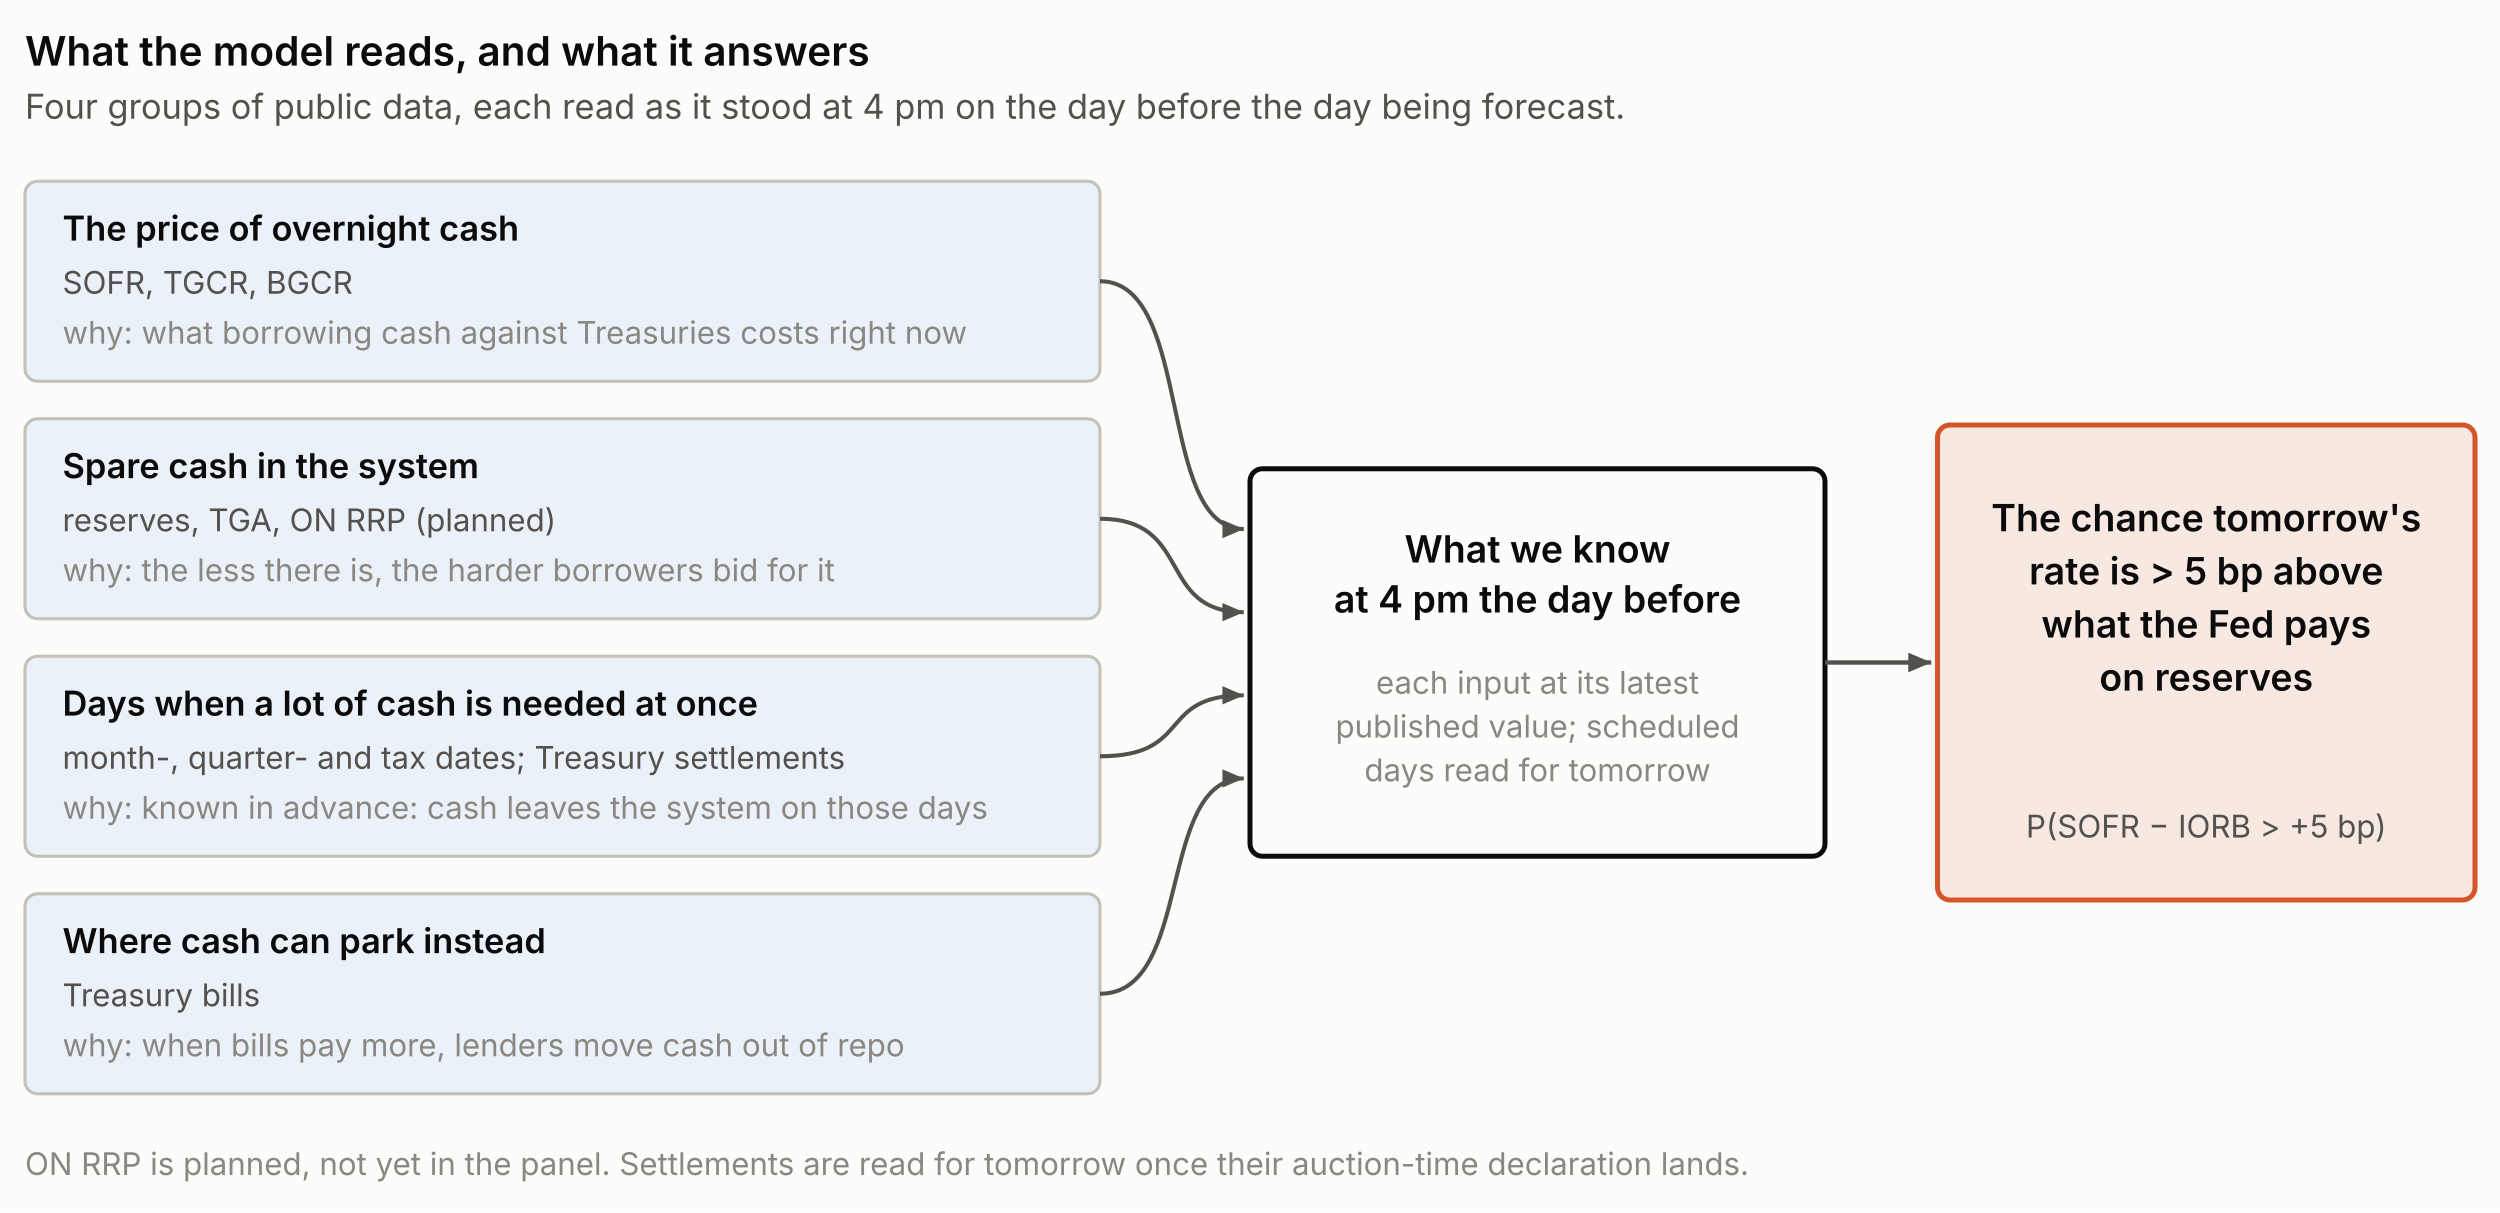
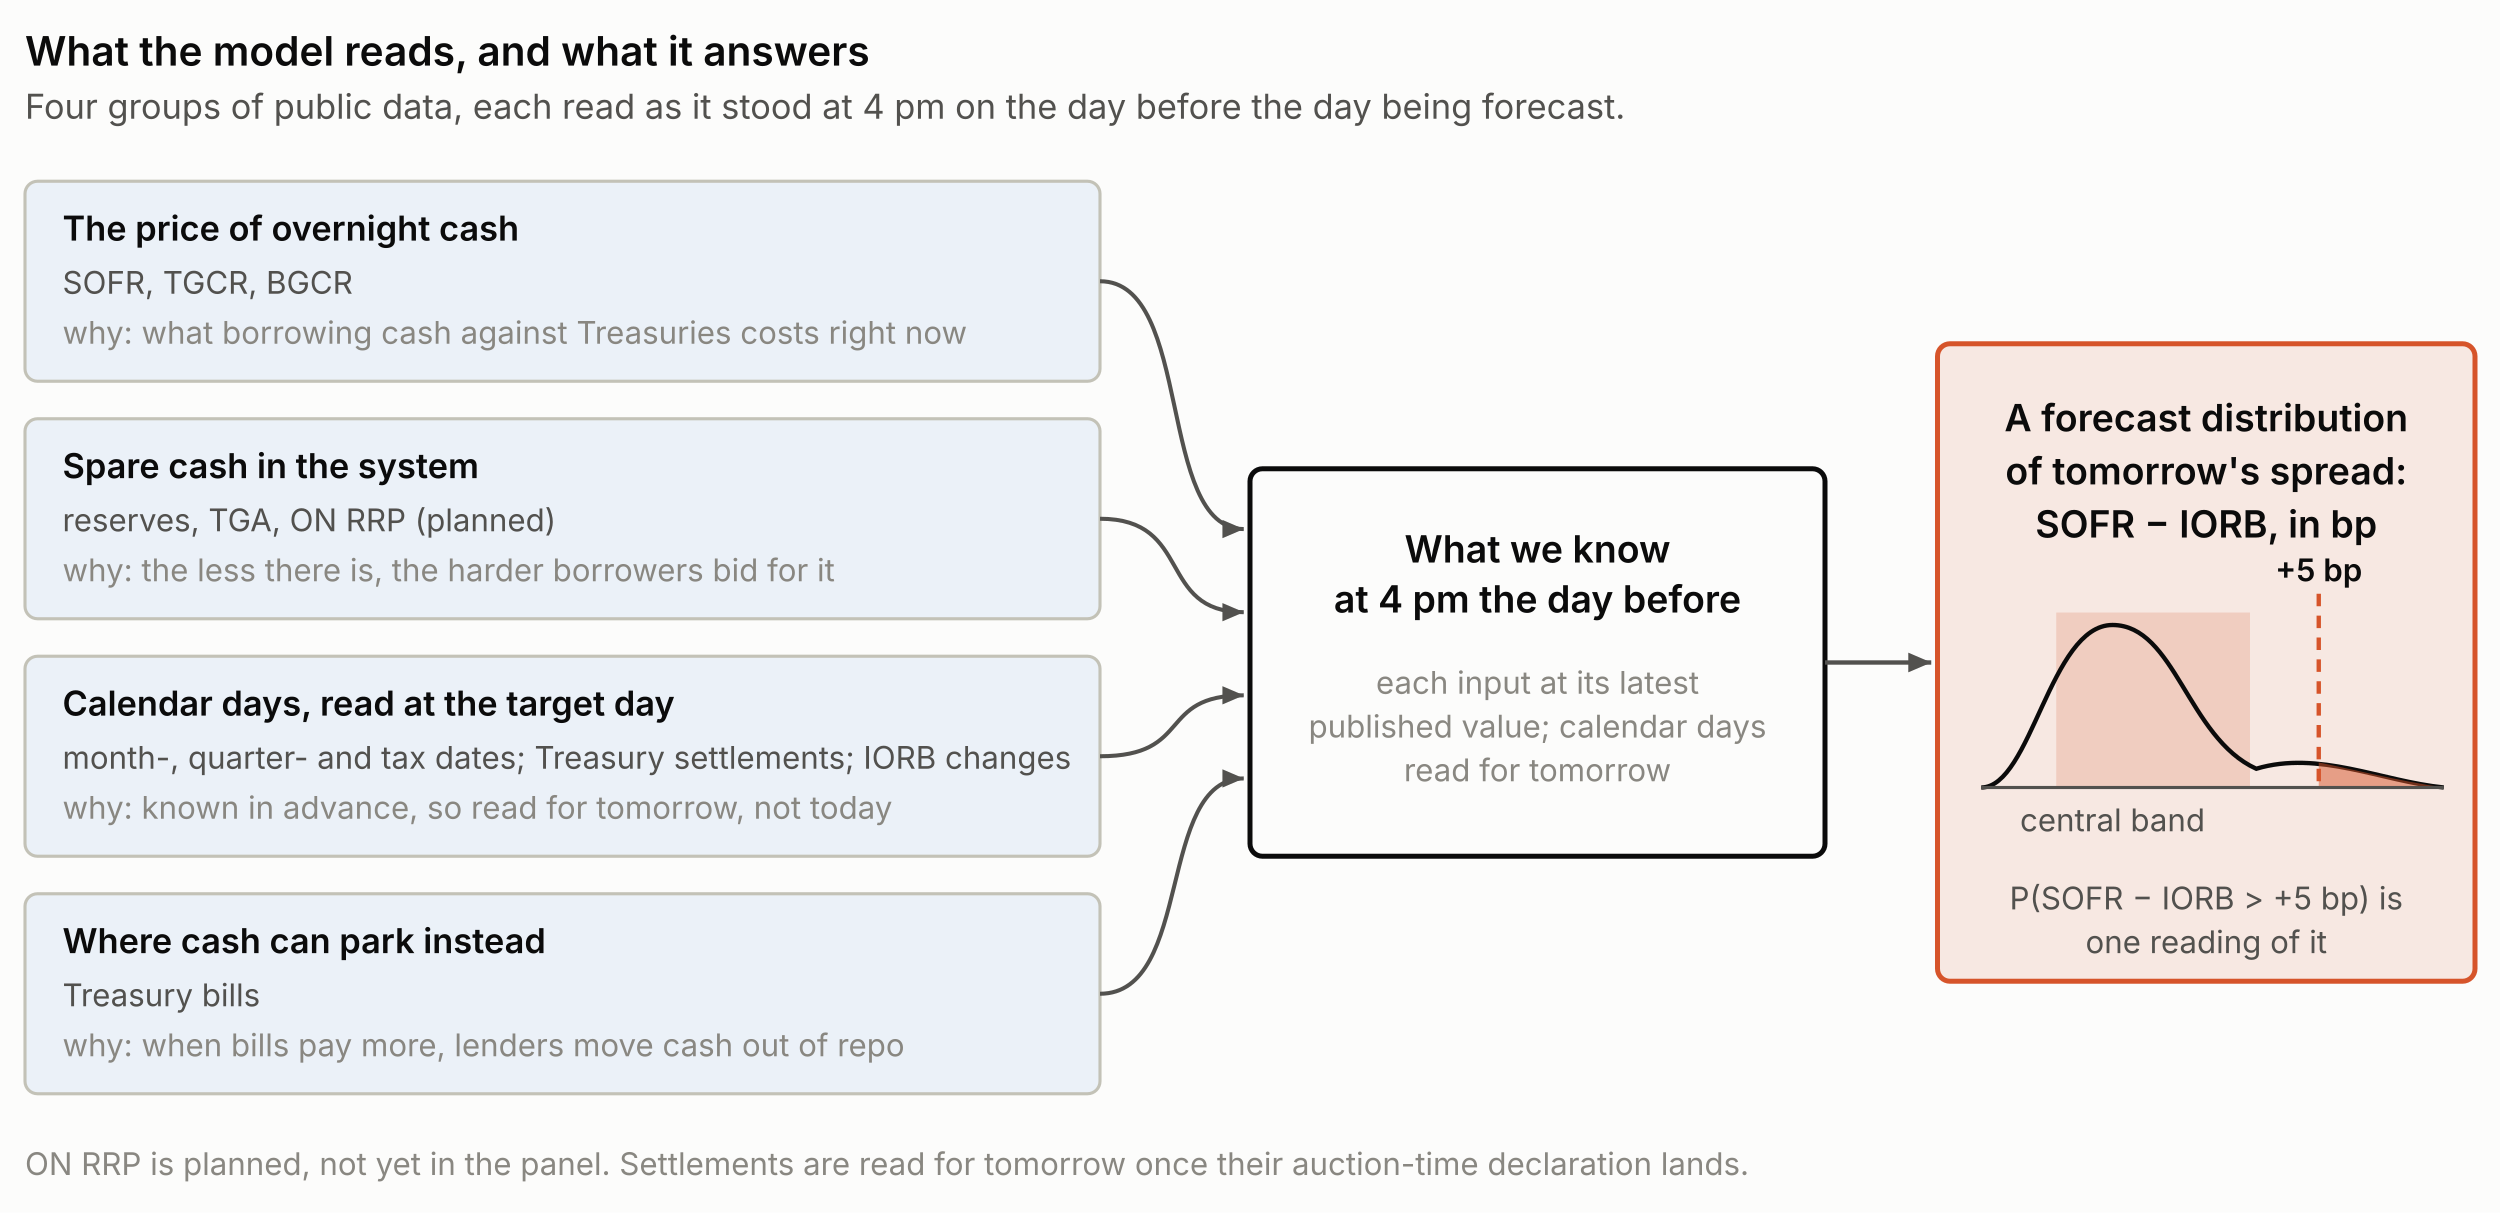
- <svg xmlns="http://www.w3.org/2000/svg" viewBox="0 0 800 388" width="800" height="388" font-family="system-ui, -apple-system, &quot;Segoe UI&quot;, sans-serif" role="img" aria-label="What the model reads and what it answers: four groups of public data -- the price of overnight cash, spare cash in the system, days when a lot of cash is needed at once, and where cash can park instead -- flow into what is known at 4 pm the day before, and then into the chance that tomorrow's rate is more than 5 basis points above what the Fed pays on reserves">
+ <svg xmlns="http://www.w3.org/2000/svg" viewBox="0 0 800 388" width="800" height="388" font-family="system-ui, -apple-system, &quot;Segoe UI&quot;, sans-serif" role="img" aria-label="What the model reads and what it answers: four groups of public data -- the price of overnight cash, spare cash in the system, calendar days read at the day being forecast, and where cash can park instead -- flow into what is known at 4 pm the day before, and then into a forecast distribution of tomorrow's gap between the overnight rate and what the Fed pays on reserves, in basis points; the chance of a gap above 5 bp is one reading of that distribution">
  <rect width="800" height="388" fill="#fcfcfb" />
  <defs>
    <marker id="arrow" viewBox="0 0 8 8" refX="7" refY="4" markerWidth="6" markerHeight="6" orient="auto">
      <path d="M0,1 L7,4 L0,7 z" fill="#52514e" />
    </marker>
  </defs>
  <text x="8" y="21" font-size="13" fill="#0b0b0b" font-weight="600">What the model reads, and what it answers</text>
  <text x="8" y="38" font-size="11" fill="#52514e">Four groups of public data, each read as it stood at 4 pm on the day before the day being forecast.</text>
  <rect x="8" y="58" width="344" height="64" rx="4" fill="#2a78d6" fill-opacity="0.08" stroke="#c3c2b7" stroke-width="1" />
  <text x="20" y="77" font-size="11" fill="#0b0b0b" font-weight="600">The price of overnight cash</text>
  <text x="20" y="94" font-size="10" fill="#52514e">SOFR, TGCR, BGCR</text>
  <text x="20" y="110" font-size="10" fill="#898781">why: what borrowing cash against Treasuries costs right now</text>
  <path d="M352,90.0 C382,90.0 370,169.3 398,169.3" fill="none" stroke="#52514e" stroke-width="1.3" marker-end="url(#arrow)" />
  <rect x="8" y="134" width="344" height="64" rx="4" fill="#2a78d6" fill-opacity="0.08" stroke="#c3c2b7" stroke-width="1" />
  <text x="20" y="153" font-size="11" fill="#0b0b0b" font-weight="600">Spare cash in the system</text>
  <text x="20" y="170" font-size="10" fill="#52514e">reserves, TGA, ON RRP (planned)</text>
  <text x="20" y="186" font-size="10" fill="#898781">why: the less there is, the harder borrowers bid for it</text>
  <path d="M352,166.0 C382,166.0 370,195.9 398,195.9" fill="none" stroke="#52514e" stroke-width="1.3" marker-end="url(#arrow)" />
  <rect x="8" y="210" width="344" height="64" rx="4" fill="#2a78d6" fill-opacity="0.08" stroke="#c3c2b7" stroke-width="1" />
-   <text x="20" y="229" font-size="11" fill="#0b0b0b" font-weight="600">Days when a lot of cash is needed at once</text>
-   <text x="20" y="246" font-size="10" fill="#52514e">month-, quarter- and tax dates; Treasury settlements</text>
-   <text x="20" y="262" font-size="10" fill="#898781">why: known in advance: cash leaves the system on those days</text>
+   <text x="20" y="229" font-size="11" fill="#0b0b0b" font-weight="600">Calendar days, read at the target day</text>
+   <text x="20" y="246" font-size="10" fill="#52514e">month-, quarter- and tax dates; Treasury settlements; IORB changes</text>
+   <text x="20" y="262" font-size="10" fill="#898781">why: known in advance, so read for tomorrow, not today</text>
  <path d="M352,242.0 C382,242.0 370,222.5 398,222.5" fill="none" stroke="#52514e" stroke-width="1.3" marker-end="url(#arrow)" />
  <rect x="8" y="286" width="344" height="64" rx="4" fill="#2a78d6" fill-opacity="0.08" stroke="#c3c2b7" stroke-width="1" />
  <text x="20" y="305" font-size="11" fill="#0b0b0b" font-weight="600">Where cash can park instead</text>
  <text x="20" y="322" font-size="10" fill="#52514e">Treasury bills</text>
  <text x="20" y="338" font-size="10" fill="#898781">why: when bills pay more, lenders move cash out of repo</text>
  <path d="M352,318.0 C382,318.0 370,249.1 398,249.1" fill="none" stroke="#52514e" stroke-width="1.3" marker-end="url(#arrow)" />
  <rect x="400" y="150" width="184" height="124" rx="4" fill="none" stroke="#0b0b0b" stroke-width="1.6" />
  <text x="492.0" y="180" font-size="12" fill="#0b0b0b" font-weight="600" text-anchor="middle">What we know</text>
  <text x="492.0" y="196" font-size="12" fill="#0b0b0b" font-weight="600" text-anchor="middle">at 4 pm the day before</text>
  <text x="492.0" y="222" font-size="10" fill="#898781" text-anchor="middle">each input at its latest</text>
-   <text x="492.0" y="236" font-size="10" fill="#898781" text-anchor="middle">published value; scheduled</text>
-   <text x="492.0" y="250" font-size="10" fill="#898781" text-anchor="middle">days read for tomorrow</text>
+   <text x="492.0" y="236" font-size="10" fill="#898781" text-anchor="middle">published value; calendar days</text>
+   <text x="492.0" y="250" font-size="10" fill="#898781" text-anchor="middle">read for tomorrow</text>
  <line x1="584" y1="212.0" x2="618" y2="212.0" stroke="#52514e" stroke-width="1.4" marker-end="url(#arrow)" />
-   <rect x="620" y="136" width="172" height="152" rx="4" fill="#d6542a" fill-opacity="0.12" stroke="#d6542a" stroke-width="1.6" />
-   <text x="706.0" y="170" font-size="12" fill="#0b0b0b" font-weight="600" text-anchor="middle">The chance tomorrow's</text>
-   <text x="706.0" y="187" font-size="12" fill="#0b0b0b" font-weight="600" text-anchor="middle">rate is &gt; 5 bp above</text>
-   <text x="706.0" y="204" font-size="12" fill="#0b0b0b" font-weight="600" text-anchor="middle">what the Fed pays</text>
-   <text x="706.0" y="221" font-size="12" fill="#0b0b0b" font-weight="600" text-anchor="middle">on reserves</text>
-   <text x="706.0" y="268" font-size="10" fill="#52514e" text-anchor="middle">P(SOFR − IORB &gt; +5 bp)</text>
+   <rect x="620" y="110" width="172" height="204" rx="4" fill="#d6542a" fill-opacity="0.12" stroke="#d6542a" stroke-width="1.6" />
+   <text x="706.0" y="138" font-size="12" fill="#0b0b0b" font-weight="600" text-anchor="middle">A forecast distribution</text>
+   <text x="706.0" y="155" font-size="12" fill="#0b0b0b" font-weight="600" text-anchor="middle">of tomorrow's spread:</text>
+   <text x="706.0" y="172" font-size="12" fill="#0b0b0b" font-weight="600" text-anchor="middle">SOFR − IORB, in bp</text>
+   <rect x="658" y="196" width="62" height="56" fill="#d6542a" fill-opacity="0.18" />
+   <path d="M634,252 C650,252 656,200 676,200 C696,200 700,236 722,246 C742,240 762,250 782,252" fill="none" stroke="#0b0b0b" stroke-width="1.4" />
+   <path d="M742,252 L742,244 C752,246 768,250 782,252 Z" fill="#d6542a" fill-opacity="0.5" />
+   <line x1="634" y1="252" x2="782" y2="252" stroke="#52514e" stroke-width="1" />
+   <line x1="742" y1="190" x2="742" y2="252" stroke="#d6542a" stroke-width="1.4" stroke-dasharray="4 3" />
+   <text x="742" y="186" font-size="10" fill="#0b0b0b" font-weight="600" text-anchor="middle">+5 bp</text>
+   <text x="676" y="266" font-size="10" fill="#52514e" text-anchor="middle">central band</text>
+   <text x="706.0" y="291" font-size="10" fill="#52514e" text-anchor="middle">P(SOFR − IORB &gt; +5 bp) is</text>
+   <text x="706.0" y="305" font-size="10" fill="#52514e" text-anchor="middle">one reading of it</text>
  <text x="8" y="376" font-size="10" fill="#898781">ON RRP is planned, not yet in the panel. Settlements are read for tomorrow once their auction-time declaration lands.</text>
</svg>
